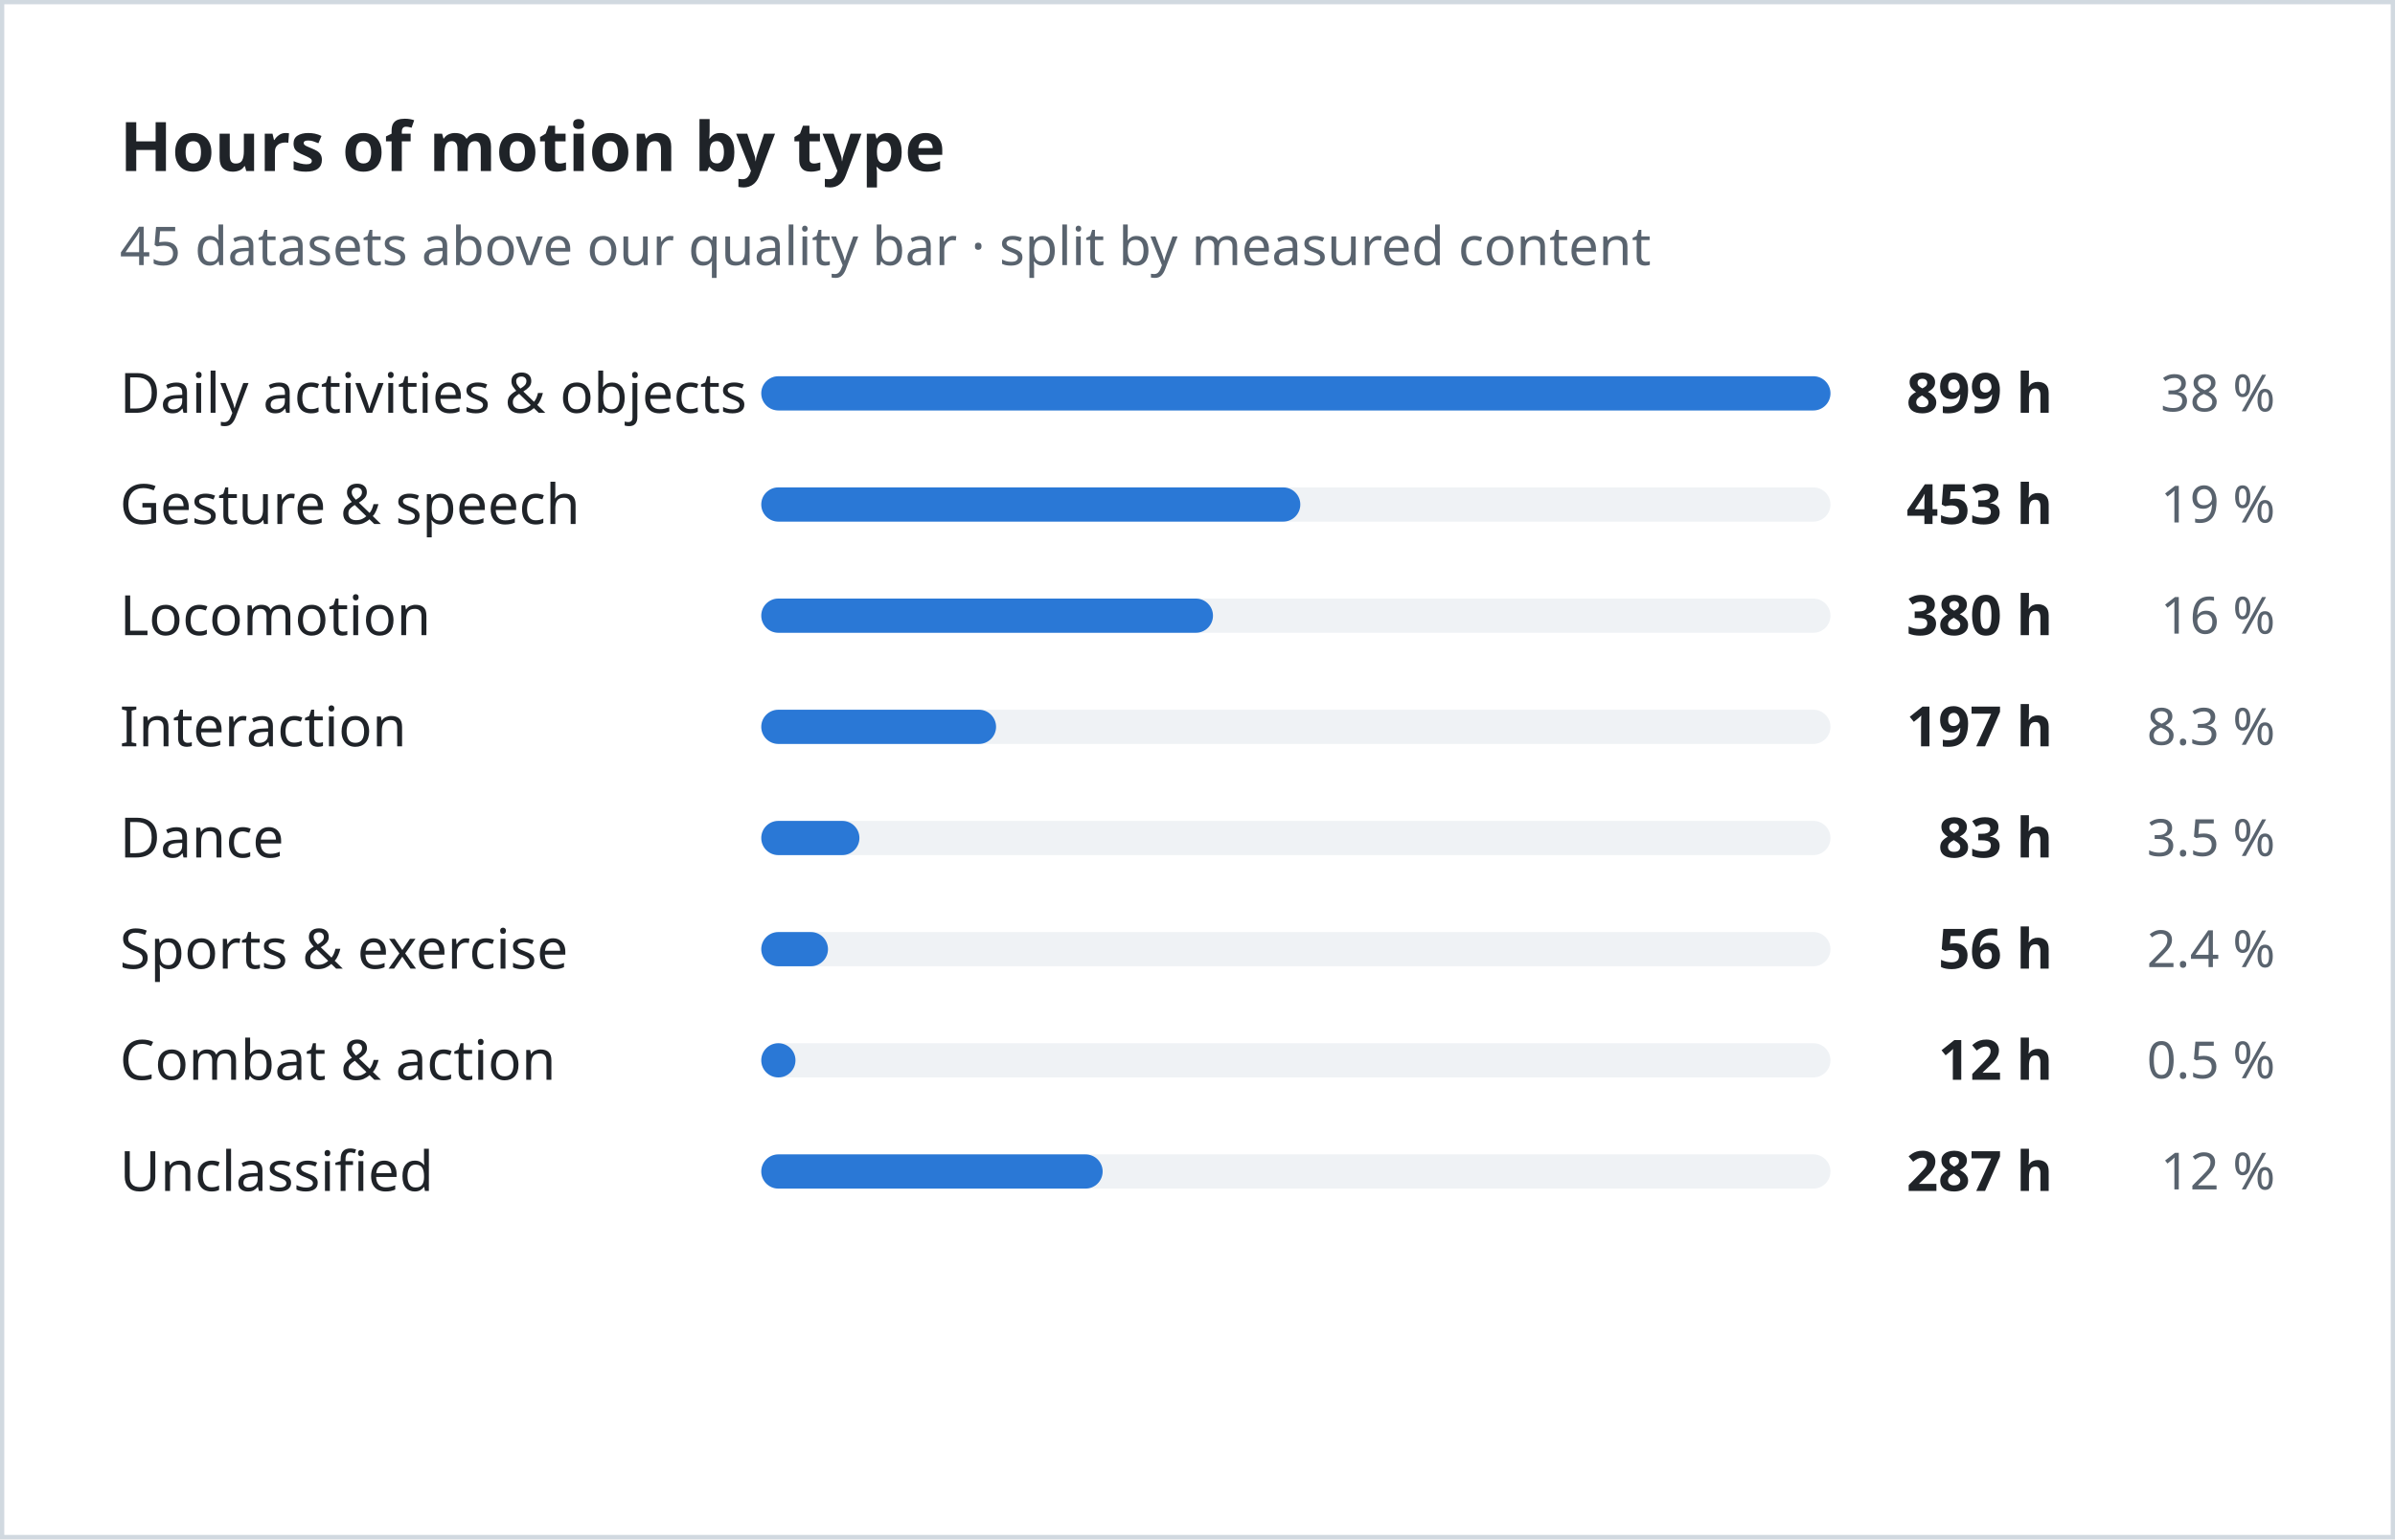
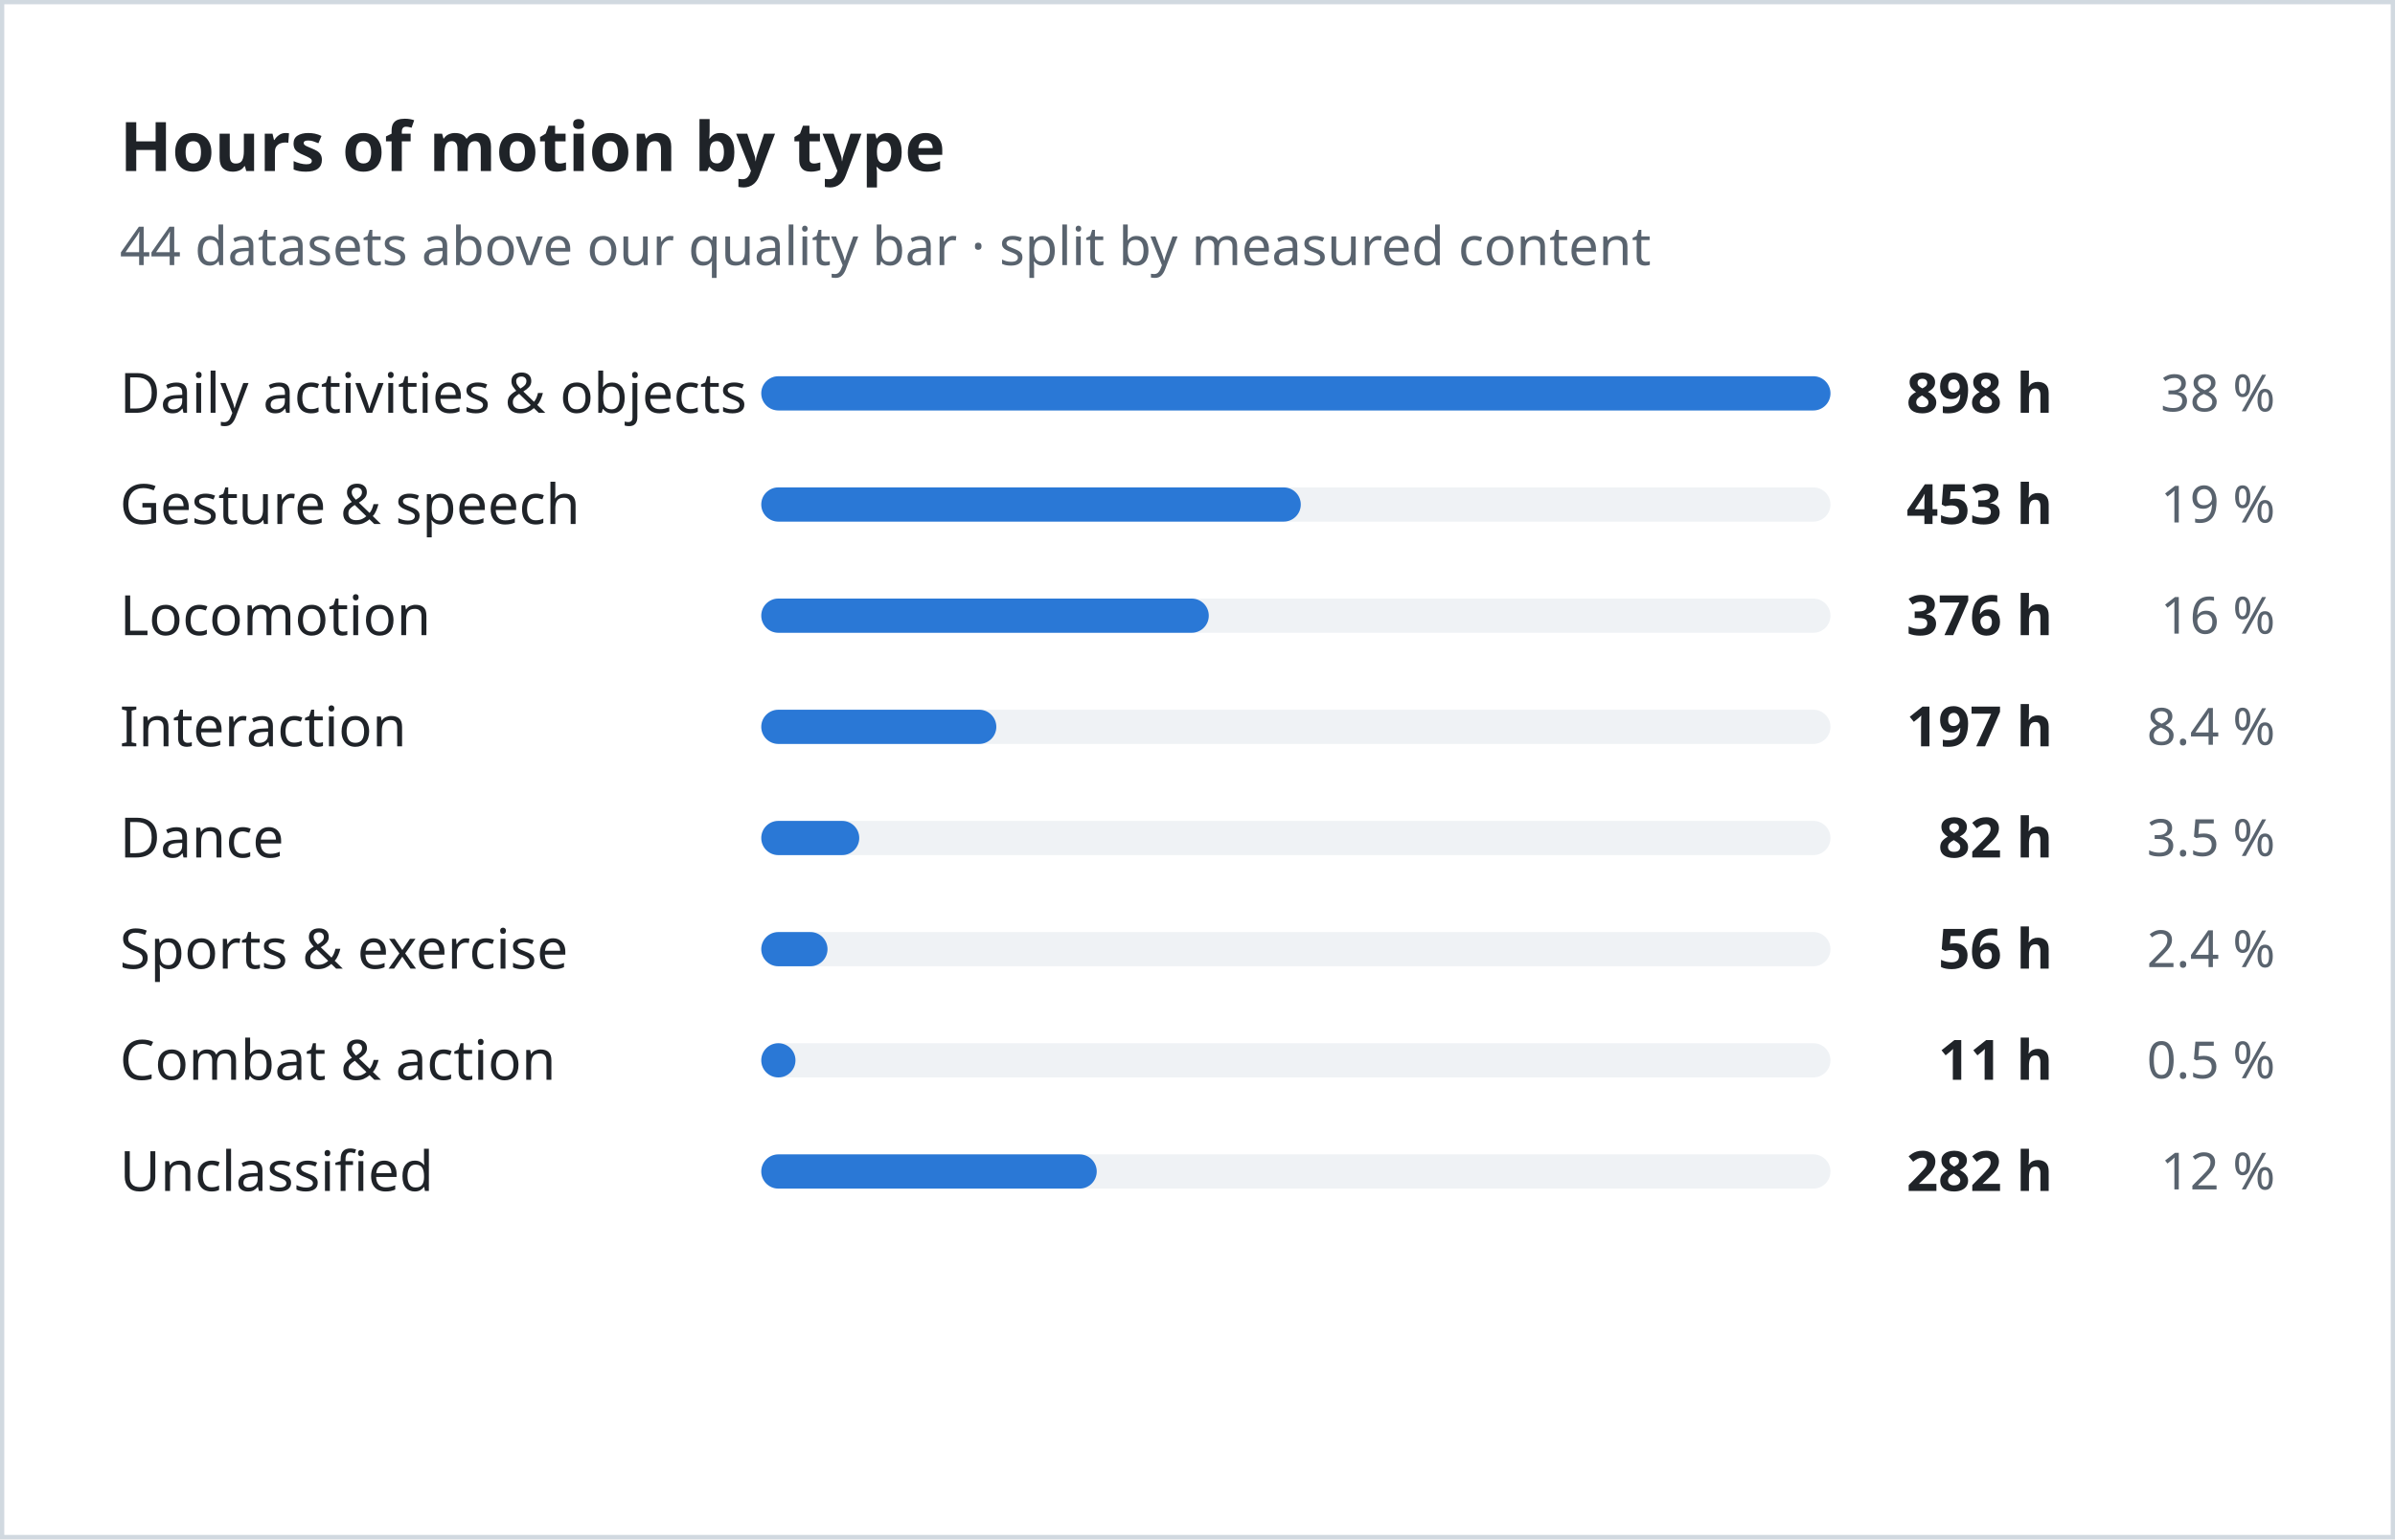
<svg xmlns="http://www.w3.org/2000/svg" width="560" height="360" viewBox="0 0 560 360" role="img" aria-label="Hours of motion by type" font-family="-apple-system, BlinkMacSystemFont, 'Segoe UI', 'Noto Sans', Helvetica, Arial, sans-serif">
  <rect x="0.5" y="0.5" width="559" height="359" fill="#ffffff" stroke="#d1d9e0" />
  <text x="28" y="40" font-size="16" font-weight="600" fill="#1f2328">Hours of motion by type</text>
-   <text x="28" y="62" font-size="12.5" fill="#59636e">45 datasets above our quality bar · split by measured content</text>
+   <text x="28" y="62" font-size="12.5" fill="#59636e">44 datasets above our quality bar · split by measured content</text>
  <text x="28" y="92.0" dy="0.35em" font-size="13" fill="#1f2328">Daily activities &amp; objects</text>
  <rect x="178" y="88.0" width="250" height="8" rx="4.0" fill="#eff2f5" />
  <rect x="178" y="88.0" width="250.00" height="8" rx="4.0" fill="#2a78d6" />
-   <text x="480" y="92.0" dy="0.35em" text-anchor="end" font-size="13" font-weight="600" fill="#1f2328">899 h</text>
+   <text x="480" y="92.0" dy="0.35em" text-anchor="end" font-size="13" font-weight="600" fill="#1f2328">898 h</text>
  <text x="532" y="92.0" dy="0.35em" text-anchor="end" font-size="12" fill="#59636e">38 %</text>
  <text x="28" y="118.0" dy="0.35em" font-size="13" fill="#1f2328">Gesture &amp; speech</text>
  <rect x="178" y="114.0" width="250" height="8" rx="4.0" fill="#eff2f5" />
-   <rect x="178" y="114.0" width="126.04" height="8" rx="4.0" fill="#2a78d6" />
+   <rect x="178" y="114.0" width="126.15" height="8" rx="4.0" fill="#2a78d6" />
  <text x="480" y="118.0" dy="0.35em" text-anchor="end" font-size="13" font-weight="600" fill="#1f2328">453 h</text>
  <text x="532" y="118.0" dy="0.35em" text-anchor="end" font-size="12" fill="#59636e">19 %</text>
  <text x="28" y="144.0" dy="0.35em" font-size="13" fill="#1f2328">Locomotion</text>
  <rect x="178" y="140.0" width="250" height="8" rx="4.0" fill="#eff2f5" />
-   <rect x="178" y="140.0" width="105.62" height="8" rx="4.0" fill="#2a78d6" />
-   <text x="480" y="144.0" dy="0.35em" text-anchor="end" font-size="13" font-weight="600" fill="#1f2328">380 h</text>
+   <rect x="178" y="140.0" width="104.64" height="8" rx="4.0" fill="#2a78d6" />
+   <text x="480" y="144.0" dy="0.35em" text-anchor="end" font-size="13" font-weight="600" fill="#1f2328">376 h</text>
  <text x="532" y="144.0" dy="0.35em" text-anchor="end" font-size="12" fill="#59636e">16 %</text>
  <text x="28" y="170.0" dy="0.35em" font-size="13" fill="#1f2328">Interaction</text>
  <rect x="178" y="166.0" width="250" height="8" rx="4.0" fill="#eff2f5" />
-   <rect x="178" y="166.0" width="54.90" height="8" rx="4.0" fill="#2a78d6" />
+   <rect x="178" y="166.0" width="54.96" height="8" rx="4.0" fill="#2a78d6" />
  <text x="480" y="170.0" dy="0.35em" text-anchor="end" font-size="13" font-weight="600" fill="#1f2328">197 h</text>
-   <text x="532" y="170.0" dy="0.35em" text-anchor="end" font-size="12" fill="#59636e">8.3 %</text>
+   <text x="532" y="170.0" dy="0.35em" text-anchor="end" font-size="12" fill="#59636e">8.4 %</text>
  <text x="28" y="196.0" dy="0.35em" font-size="13" fill="#1f2328">Dance</text>
  <rect x="178" y="192.0" width="250" height="8" rx="4.0" fill="#eff2f5" />
-   <rect x="178" y="192.0" width="22.95" height="8" rx="4.0" fill="#2a78d6" />
-   <text x="480" y="196.0" dy="0.35em" text-anchor="end" font-size="13" font-weight="600" fill="#1f2328">83 h</text>
+   <rect x="178" y="192.0" width="22.91" height="8" rx="4.0" fill="#2a78d6" />
+   <text x="480" y="196.0" dy="0.35em" text-anchor="end" font-size="13" font-weight="600" fill="#1f2328">82 h</text>
  <text x="532" y="196.0" dy="0.35em" text-anchor="end" font-size="12" fill="#59636e">3.5 %</text>
  <text x="28" y="222.0" dy="0.35em" font-size="13" fill="#1f2328">Sports &amp; exercise</text>
  <rect x="178" y="218.0" width="250" height="8" rx="4.0" fill="#eff2f5" />
-   <rect x="178" y="218.0" width="15.60" height="8" rx="4.0" fill="#2a78d6" />
+   <rect x="178" y="218.0" width="15.49" height="8" rx="4.0" fill="#2a78d6" />
  <text x="480" y="222.0" dy="0.35em" text-anchor="end" font-size="13" font-weight="600" fill="#1f2328">56 h</text>
  <text x="532" y="222.0" dy="0.35em" text-anchor="end" font-size="12" fill="#59636e">2.4 %</text>
  <text x="28" y="248.0" dy="0.35em" font-size="13" fill="#1f2328">Combat &amp; action</text>
  <rect x="178" y="244.0" width="250" height="8" rx="4.0" fill="#eff2f5" />
  <rect x="178" y="244.0" width="8.00" height="8" rx="4.0" fill="#2a78d6" />
-   <text x="480" y="248.0" dy="0.35em" text-anchor="end" font-size="13" font-weight="600" fill="#1f2328">12 h</text>
+   <text x="480" y="248.0" dy="0.35em" text-anchor="end" font-size="13" font-weight="600" fill="#1f2328">11 h</text>
  <text x="532" y="248.0" dy="0.35em" text-anchor="end" font-size="12" fill="#59636e">0.5 %</text>
  <text x="28" y="274.0" dy="0.35em" font-size="13" fill="#1f2328">Unclassified</text>
  <rect x="178" y="270.0" width="250" height="8" rx="4.0" fill="#eff2f5" />
-   <rect x="178" y="270.0" width="79.82" height="8" rx="4.0" fill="#2a78d6" />
-   <text x="480" y="274.0" dy="0.35em" text-anchor="end" font-size="13" font-weight="600" fill="#1f2328">287 h</text>
+   <rect x="178" y="270.0" width="78.44" height="8" rx="4.0" fill="#2a78d6" />
+   <text x="480" y="274.0" dy="0.35em" text-anchor="end" font-size="13" font-weight="600" fill="#1f2328">282 h</text>
  <text x="532" y="274.0" dy="0.35em" text-anchor="end" font-size="12" fill="#59636e">12 %</text>
</svg>
